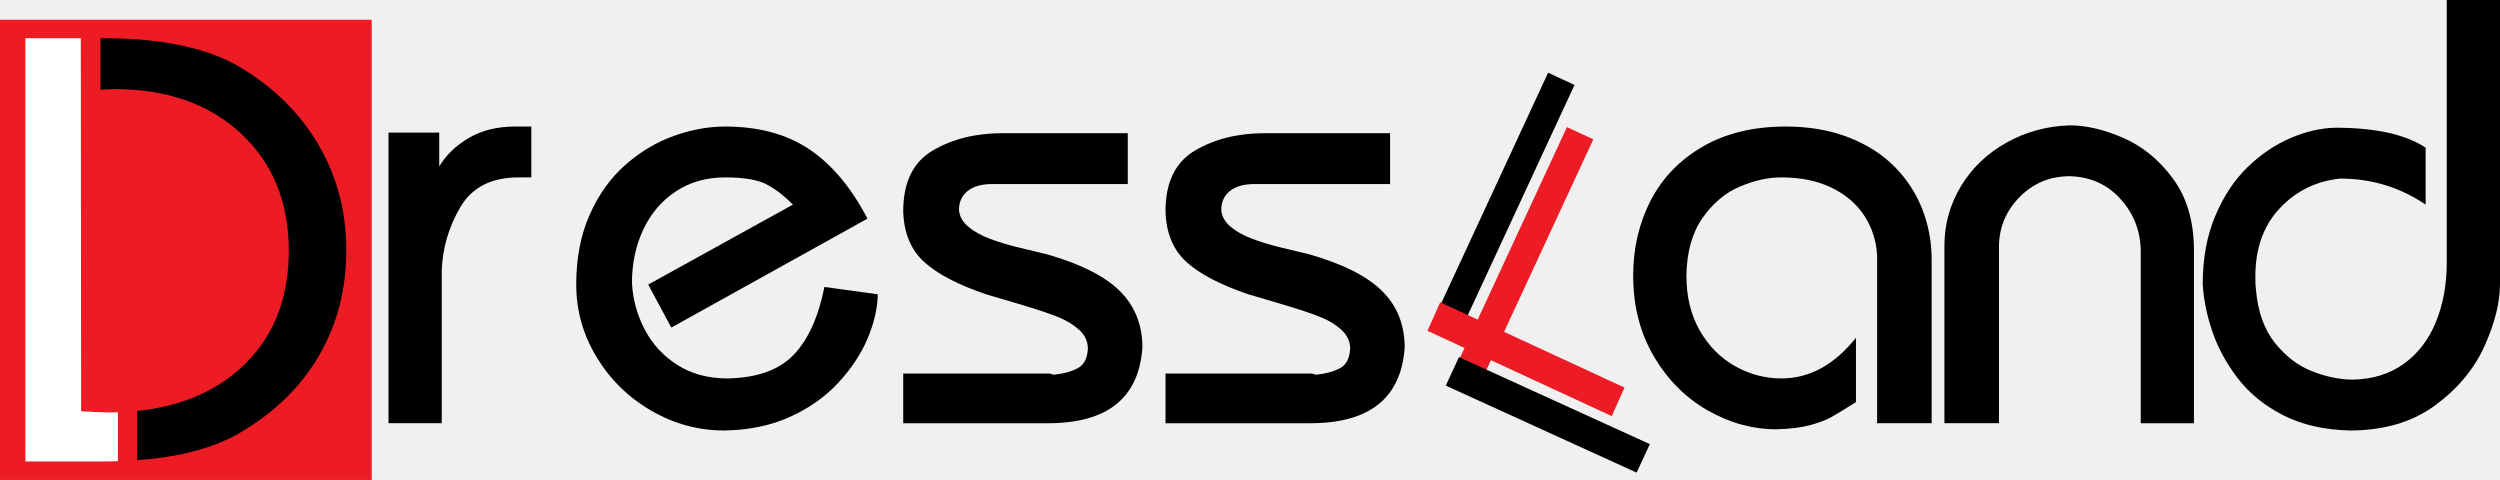
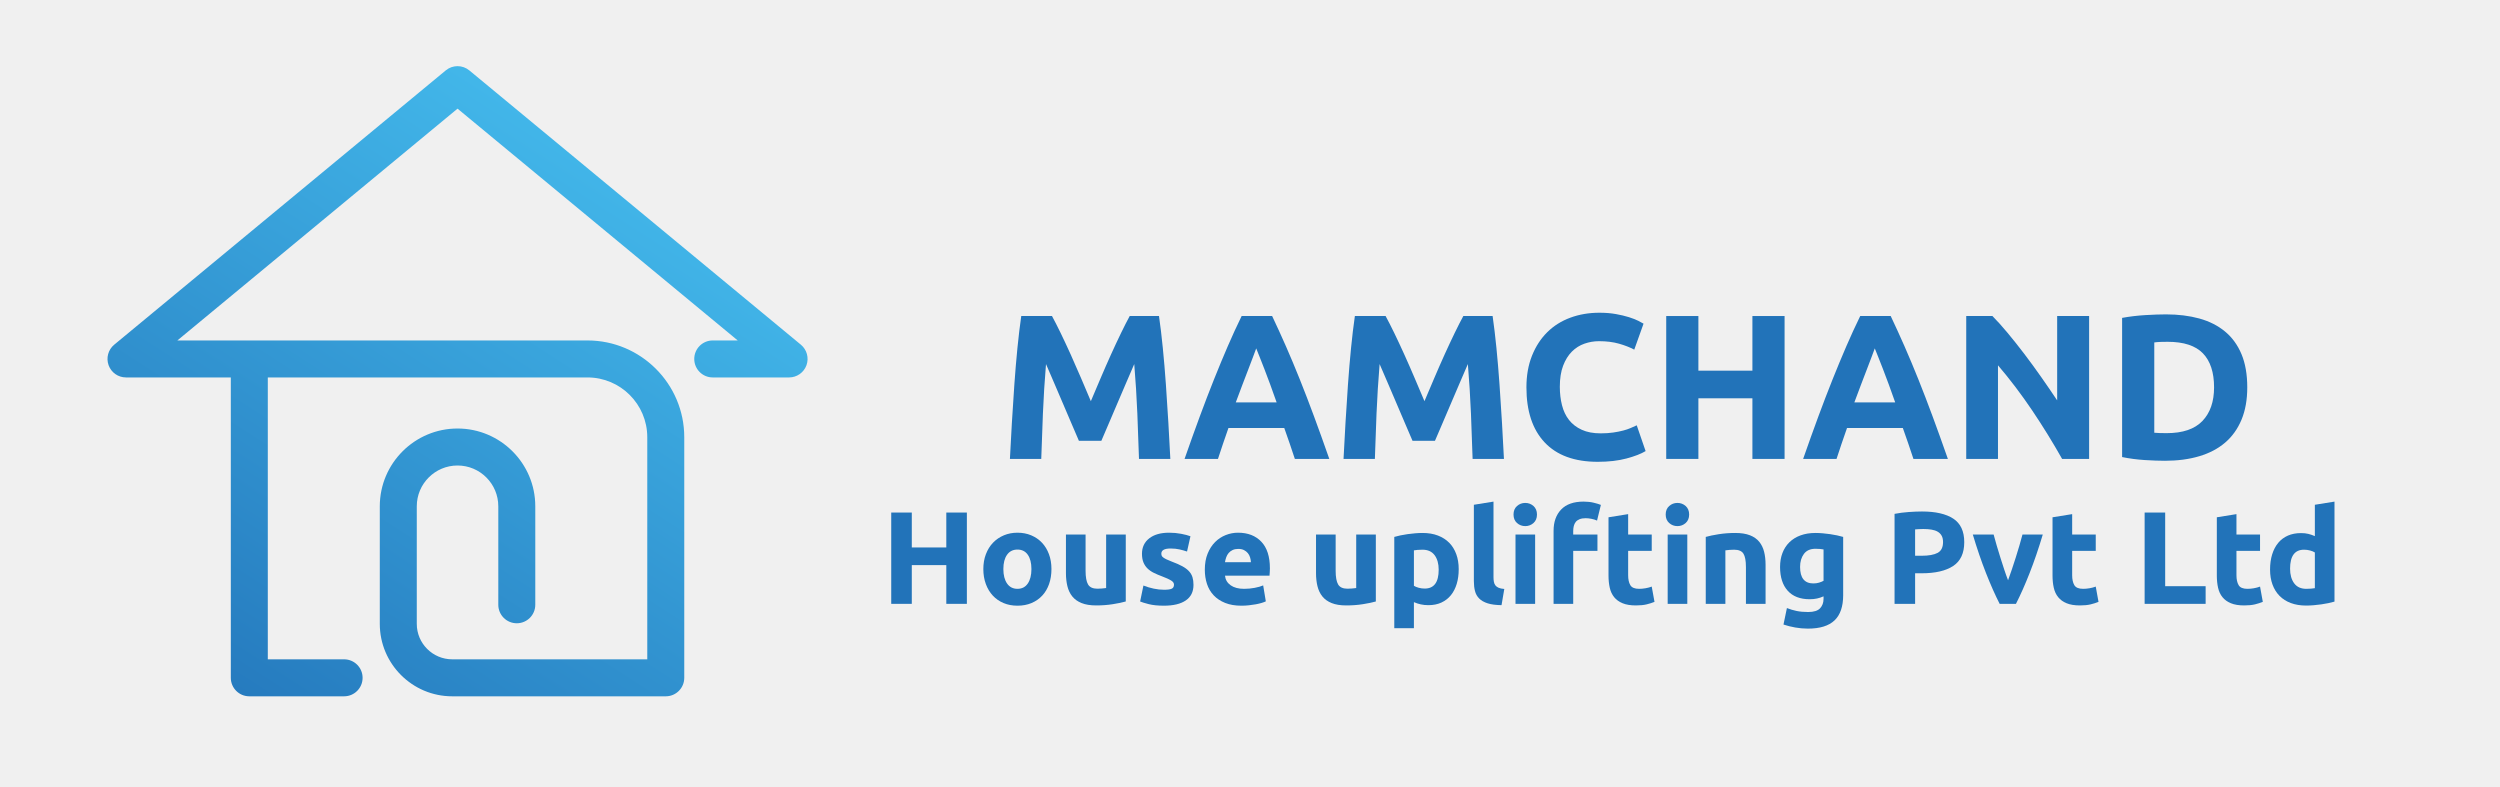
- <svg xmlns="http://www.w3.org/2000/svg" version="1.1" id="Layer_1" x="0px" y="0px" width="509.039px" height="97.727px" viewBox="0 0 509.039 97.727" enable-background="new 0 0 509.039 97.727" xml:space="preserve">
+ <svg xmlns="http://www.w3.org/2000/svg" version="1.1" id="Layer_1" x="0px" y="0px" width="1436px" height="452px" viewBox="0 0 1436 452" enable-background="new 0 0 1436 452" xml:space="preserve">
  <g>
-     <rect y="4.02" fill-rule="evenodd" clip-rule="evenodd" fill="#ED1C24" width="75.686" height="93.707" />
-     <g>
-       <path d="M79.108,27h10.326v6.893c1.404-2.348,3.426-4.29,6.064-5.825c2.639-1.535,5.753-2.302,9.346-2.302h3.341v10.354h-2.589    c-5.538,0-9.492,2.017-11.859,6.05c-2.368,4.034-3.632,8.348-3.792,12.943v31.063H79.108V27z" />
-     </g>
-     <g>
-       <path d="M131.988,57.943l29.468-16.285c-1.646-1.686-3.381-3.03-5.207-4.033c-1.827-1.003-4.686-1.505-8.579-1.505    c-3.833,0-7.189,0.953-10.069,2.859c-2.88,1.907-5.087,4.495-6.622,7.766c-1.535,3.271-2.303,6.883-2.303,10.836    c0.161,3.291,1.013,6.437,2.559,9.437c1.545,3,3.763,5.423,6.652,7.269c2.89,1.847,6.311,2.769,10.264,2.769    c6-0.12,10.479-1.72,13.44-4.801c2.959-3.08,5.051-7.69,6.276-13.831l10.866,1.505c-0.061,2.87-0.758,5.88-2.092,9.03    s-3.331,6.155-5.99,9.015c-2.659,2.859-5.95,5.172-9.873,6.938c-3.923,1.766-8.383,2.679-13.379,2.739    c-5.218,0-10.149-1.345-14.794-4.034c-4.646-2.689-8.353-6.321-11.122-10.896c-2.769-4.575-4.154-9.501-4.154-14.779    c0-5.358,0.908-10.088,2.724-14.192c1.816-4.104,4.229-7.485,7.239-10.144c3.01-2.659,6.295-4.63,9.857-5.915    s7.069-1.926,10.521-1.926c6.762,0,12.446,1.53,17.052,4.59c4.605,3.06,8.573,7.781,11.905,14.162l-39.943,22.184L131.988,57.943z    " />
-     </g>
-     <g>
-       <path d="M183.912,76.063h29.709c0.241,0,0.531,0.081,0.873,0.241c1.926-0.181,3.552-0.612,4.876-1.294    c1.325-0.682,2.037-2.017,2.137-4.003c0-1.445-0.557-2.694-1.67-3.748c-1.114-1.054-2.529-1.937-4.244-2.649    c-1.716-0.712-4.541-1.65-8.474-2.814c-3.933-1.164-6.04-1.786-6.321-1.866c-5.739-1.946-9.958-4.154-12.657-6.622    c-2.699-2.468-4.109-5.899-4.229-10.294c0-5.879,1.997-9.998,5.99-12.356c3.993-2.358,8.739-3.537,14.238-3.537h25.495v10.354    h-27.602c-2.167,0-3.837,0.472-5.012,1.415c-1.174,0.943-1.761,2.238-1.761,3.883c0.121,1.285,0.748,2.408,1.881,3.372    c1.133,0.963,2.588,1.781,4.365,2.453c1.776,0.672,3.637,1.244,5.583,1.715c1.946,0.472,3.963,0.958,6.05,1.46    c6.842,1.947,11.799,4.44,14.869,7.48c3.07,3.04,4.605,6.878,4.605,11.514c-0.722,10.274-7.134,15.411-19.234,15.411h-3.703    h-25.766V76.063z" />
-     </g>
-     <g>
-       <path d="M237.318,76.063h29.709c0.241,0,0.531,0.081,0.873,0.241c1.926-0.181,3.552-0.612,4.876-1.294s2.036-2.017,2.137-4.003    c0-1.445-0.557-2.694-1.67-3.748c-1.114-1.054-2.528-1.937-4.244-2.649c-1.716-0.712-4.541-1.65-8.474-2.814    c-3.933-1.164-6.04-1.786-6.321-1.866c-5.739-1.946-9.958-4.154-12.657-6.622c-2.699-2.468-4.109-5.899-4.229-10.294    c0-5.879,1.997-9.998,5.99-12.356c3.993-2.358,8.739-3.537,14.238-3.537h25.495v10.354h-27.603c-2.167,0-3.837,0.472-5.012,1.415    c-1.174,0.943-1.761,2.238-1.761,3.883c0.121,1.285,0.748,2.408,1.881,3.372c1.133,0.963,2.588,1.781,4.365,2.453    c1.776,0.672,3.637,1.244,5.583,1.715c1.946,0.472,3.963,0.958,6.05,1.46c6.843,1.947,11.799,4.44,14.869,7.48    s4.605,6.878,4.605,11.514c-0.723,10.274-7.134,15.411-19.234,15.411h-3.702h-25.766V76.063z" />
-     </g>
-     <g>
-       <path d="M382.206,86.177V52.013c-0.16-2.99-1.033-5.693-2.618-8.112c-1.586-2.418-3.818-4.319-6.697-5.704    c-2.88-1.385-6.267-2.077-10.159-2.077c-2.729,0-5.568,0.632-8.519,1.896s-5.474,3.397-7.57,6.396    c-2.097,3-3.186,6.898-3.266,11.694c0,4.294,0.907,8.027,2.724,11.197c1.816,3.171,4.215,5.589,7.194,7.254    c2.979,1.666,6.125,2.498,9.437,2.498c5.699,0,10.756-2.759,15.171-8.277v13.094c-2.349,1.485-4.049,2.519-5.103,3.1    c-1.054,0.583-2.468,1.114-4.244,1.595c-1.775,0.482-4.049,0.763-6.817,0.843c-4.872,0-9.553-1.284-14.042-3.853    c-4.491-2.568-8.14-6.235-10.945-11.002c-2.808-4.766-4.21-10.249-4.21-16.45c0-5.578,1.188-10.67,3.564-15.276    s5.912-8.267,10.605-10.986s10.329-4.079,16.908-4.079c4.713,0,8.95,0.728,12.711,2.182c3.761,1.455,6.895,3.442,9.401,5.96    c2.507,2.519,4.397,5.408,5.672,8.669c1.273,3.261,1.91,6.697,1.91,10.309v33.291H382.206z" />
-     </g>
-     <g>
-       <path d="M395.913,86.177V50.057c0-4.374,1.12-8.417,3.358-12.13c2.238-3.712,5.325-6.672,9.261-8.879    c3.936-2.207,8.242-3.381,12.921-3.522c3.35,0,6.989,0.858,10.92,2.574c3.932,1.716,7.306,4.495,10.123,8.338    s4.227,8.714,4.227,14.614v35.127h-10.836V51.291c0-4.113-1.352-7.68-4.053-10.701c-2.702-3.02-6.162-4.59-10.381-4.711    c-4.037,0-7.452,1.42-10.244,4.259c-2.793,2.84-4.188,6.226-4.188,10.159v35.879H395.913z" />
-     </g>
-     <g>
-       <path d="M498.203,0h10.836v57.823c0,3.752-1.049,7.961-3.146,12.627c-2.098,4.666-5.459,8.699-10.084,12.101    s-10.41,5.102-17.353,5.102c-5.218-0.121-9.732-1.154-13.545-3.101c-3.813-1.946-6.889-4.44-9.226-7.48    c-2.339-3.04-4.069-6.205-5.192-9.497c-1.124-3.291-1.787-6.501-1.987-9.632c0-5.278,0.849-9.928,2.545-13.952    c1.696-4.023,3.89-7.339,6.58-9.948c2.69-2.608,5.606-4.585,8.748-5.93c3.142-1.344,6.188-2.047,9.14-2.107    c8.155,0,14.281,1.354,18.379,4.063v11.588c-5.222-3.531-11.026-5.297-17.413-5.297c-4.9,0.522-9.003,2.543-12.307,6.065    c-3.304,3.522-4.956,8.163-4.956,13.921c0,1.144,0.04,2.007,0.121,2.589c0.381,4.495,1.666,8.117,3.855,10.866    c2.188,2.75,4.729,4.686,7.621,5.809c2.892,1.125,5.643,1.686,8.254,1.686c4.036-0.08,7.491-1.149,10.362-3.206    c2.872-2.057,5.051-4.886,6.537-8.488c1.486-3.602,2.229-7.68,2.229-12.236V0z" />
-     </g>
-     <g>
-       <path d="M315.22,14.806l5.376,2.492l-21.91,47.259l-5.376-2.492L315.22,14.806z" />
-     </g>
-     <polygon fill-rule="evenodd" clip-rule="evenodd" fill="#ED1C24" points="328.175,84.73 290.651,67.36 293.253,61.549    330.778,78.919  " />
-     <g>
-       <path fill="#ED1C24" d="M319.053,25.878l5.376,2.492l-21.91,47.259l-5.376-2.492L319.053,25.878z" />
-     </g>
-     <polygon fill-rule="evenodd" clip-rule="evenodd" points="333.242,96.232 294.384,78.515 297.073,72.717 335.931,90.433  " />
-     <path fill-rule="evenodd" clip-rule="evenodd" fill="#FFFFFF" d="M24.007,83.943c-0.681,0.022-1.371,0.034-2.069,0.034   c-0.596,0-1.295-0.021-2.055-0.062c-0.76-0.041-1.89-0.103-3.37-0.185L16.452,7.783H5.17v86.181h14.795   c1.389,0,2.736-0.021,4.042-0.065V83.943z" />
-     <path fill-rule="evenodd" clip-rule="evenodd" d="M20.458,18.263c0.329,0,0.802-0.021,1.439-0.062   c0.658-0.041,1.109-0.062,1.397-0.062c10.706,0,19.295,3.021,25.789,9.062c6.473,6.041,9.72,13.994,9.72,23.856   c0,10.069-3.309,18.083-9.946,24.022c-5.409,4.854-12.396,7.717-20.951,8.601v10.015c3.353-0.243,6.393-0.652,9.136-1.231   c4.747-1.007,8.815-2.528,12.226-4.583c6.945-4.172,12.227-9.411,15.822-15.7c3.617-6.308,5.425-13.377,5.425-21.247   s-1.89-15.021-5.692-21.494c-3.781-6.452-9.165-11.754-16.151-15.884c-3.205-1.89-7.109-3.309-11.733-4.294   c-4.603-0.987-9.781-1.48-15.514-1.48h-0.966V18.263z" />
+     <path fill="#2273B9" d="M604.258,181.527c1.425,2.605,3.066,5.824,4.928,9.652c1.86,3.83,3.799,7.977,5.818,12.436   c2.019,4.463,4.018,9.021,5.998,13.68c1.979,4.66,3.838,9.043,5.582,13.146c1.741-4.104,3.601-8.486,5.581-13.146   c1.979-4.658,3.977-9.217,5.996-13.68c2.019-4.459,3.958-8.605,5.82-12.436c1.859-3.828,3.503-7.047,4.928-9.652h16.818   c0.788,5.447,1.519,11.547,2.191,18.299c0.67,6.75,1.262,13.779,1.776,21.082c0.513,7.303,0.986,14.627,1.421,21.969   c0.433,7.344,0.809,14.254,1.125,20.727h-18.002c-0.237-7.975-0.553-16.658-0.947-26.055c-0.396-9.396-0.988-18.871-1.776-28.426   c-1.427,3.316-3.011,6.988-4.752,11.014c-1.743,4.027-3.466,8.055-5.169,12.082c-1.702,4.025-3.346,7.875-4.93,11.547   s-2.931,6.811-4.04,9.416h-12.91c-1.11-2.605-2.456-5.744-4.04-9.416s-3.229-7.521-4.932-11.547   c-1.703-4.027-3.426-8.055-5.167-12.082c-1.743-4.025-3.327-7.697-4.752-11.014c-0.79,9.555-1.382,19.029-1.776,28.426   c-0.396,9.396-0.71,18.08-0.948,26.055h-18.002c0.314-6.473,0.69-13.383,1.125-20.727c0.433-7.342,0.907-14.666,1.421-21.969   c0.512-7.303,1.104-14.332,1.776-21.082c0.67-6.752,1.401-12.852,2.191-18.299H604.258z" />
+     <path fill="#2273B9" d="M743.766,263.604c-0.915-2.852-1.895-5.781-2.946-8.785c-1.051-3.006-2.099-6-3.141-8.98h-32.056   c-1.036,2.994-2.076,5.994-3.116,9.004c-1.042,3.008-2.012,5.932-2.909,8.762h-19.187c3.088-8.842,6.018-17.014,8.79-24.516   c2.772-7.5,5.483-14.568,8.137-21.201c2.653-6.633,5.267-12.928,7.841-18.891c2.574-5.961,5.248-11.783,8.02-17.469h17.514   c2.696,5.686,5.354,11.508,7.972,17.469c2.617,5.963,5.256,12.258,7.913,18.891c2.658,6.633,5.374,13.701,8.15,21.201   c2.776,7.502,5.711,15.674,8.805,24.516H743.766z M721.568,200.121c-0.413,1.193-1.016,2.814-1.81,4.865   c-0.794,2.053-1.697,4.424-2.711,7.113c-1.014,2.688-2.148,5.648-3.401,8.883c-1.253,3.232-2.526,6.623-3.82,10.17h23.471   c-1.257-3.559-2.473-6.961-3.649-10.203c-1.177-3.242-2.297-6.207-3.355-8.898c-1.061-2.689-1.99-5.059-2.789-7.107   S722.059,201.287,721.568,200.121z" />
+     <path fill="#2273B9" d="M795.887,181.527c1.425,2.605,3.066,5.824,4.928,9.652c1.86,3.83,3.799,7.977,5.818,12.436   c2.019,4.463,4.018,9.021,5.998,13.68c1.979,4.66,3.838,9.043,5.582,13.146c1.741-4.104,3.601-8.486,5.581-13.146   c1.979-4.658,3.977-9.217,5.996-13.68c2.019-4.459,3.958-8.605,5.82-12.436c1.859-3.828,3.503-7.047,4.928-9.652h16.818   c0.788,5.447,1.519,11.547,2.191,18.299c0.67,6.75,1.262,13.779,1.776,21.082c0.513,7.303,0.986,14.627,1.421,21.969   c0.433,7.344,0.809,14.254,1.125,20.727h-18.002c-0.237-7.975-0.553-16.658-0.947-26.055c-0.396-9.396-0.988-18.871-1.776-28.426   c-1.427,3.316-3.011,6.988-4.752,11.014c-1.743,4.027-3.466,8.055-5.169,12.082c-1.702,4.025-3.346,7.875-4.93,11.547   s-2.931,6.811-4.04,9.416h-12.91c-1.11-2.605-2.456-5.744-4.04-9.416s-3.229-7.521-4.932-11.547   c-1.703-4.027-3.426-8.055-5.167-12.082c-1.743-4.025-3.327-7.697-4.752-11.014c-0.79,9.555-1.382,19.029-1.776,28.426   c-0.396,9.396-0.71,18.08-0.948,26.055h-18.002c0.314-6.473,0.69-13.383,1.125-20.727c0.433-7.342,0.907-14.666,1.421-21.969   c0.512-7.303,1.104-14.332,1.776-21.082c0.67-6.752,1.401-12.852,2.191-18.299H795.887z" />
+     <path fill="#2273B9" d="M917.758,265.262c-13.346,0-23.511-3.711-30.499-11.133c-6.988-7.42-10.481-17.961-10.481-31.623   c0-6.789,1.066-12.85,3.198-18.18s5.052-9.83,8.764-13.502c3.71-3.672,8.132-6.455,13.265-8.35   c5.132-1.895,10.698-2.842,16.7-2.842c3.473,0,6.633,0.256,9.475,0.77s5.33,1.105,7.461,1.775c2.133,0.672,3.908,1.363,5.33,2.074   c1.422,0.709,2.447,1.264,3.08,1.658l-5.33,14.922c-2.527-1.342-5.469-2.486-8.824-3.434c-3.357-0.947-7.166-1.422-11.43-1.422   c-2.842,0-5.625,0.475-8.35,1.422c-2.724,0.947-5.133,2.469-7.225,4.559c-2.092,2.094-3.771,4.797-5.033,8.113   c-1.264,3.316-1.895,7.344-1.895,12.08c0,3.791,0.415,7.326,1.244,10.602c0.829,3.277,2.171,6.1,4.026,8.467   c1.855,2.369,4.283,4.246,7.285,5.627c2.999,1.383,6.632,2.072,10.896,2.072c2.682,0,5.092-0.158,7.225-0.475   c2.131-0.314,4.025-0.689,5.684-1.125c1.658-0.432,3.119-0.926,4.383-1.48c1.262-0.551,2.408-1.064,3.434-1.539l5.094,14.805   c-2.605,1.58-6.277,3.002-11.016,4.264C929.482,264.629,923.994,265.262,917.758,265.262z" />
+     <path fill="#2273B9" d="M1006.584,181.527h18.477v82.076h-18.477v-34.82h-31.029v34.82h-18.477v-82.076h18.477v31.385h31.029   V181.527z" />
+     <path fill="#2273B9" d="M1099.074,263.604c-0.914-2.852-1.896-5.781-2.947-8.785c-1.051-3.006-2.098-6-3.141-8.98h-32.055   c-1.037,2.994-2.076,5.994-3.117,9.004c-1.041,3.008-2.012,5.932-2.908,8.762h-19.188c3.09-8.842,6.018-17.014,8.791-24.516   c2.771-7.5,5.482-14.568,8.137-21.201s5.266-12.928,7.84-18.891c2.574-5.961,5.25-11.783,8.021-17.469h17.514   c2.695,5.686,5.354,11.508,7.973,17.469c2.617,5.963,5.256,12.258,7.912,18.891c2.658,6.633,5.375,13.701,8.15,21.201   c2.775,7.502,5.711,15.674,8.805,24.516H1099.074z M1076.875,200.121c-0.412,1.193-1.016,2.814-1.809,4.865   c-0.795,2.053-1.697,4.424-2.711,7.113c-1.016,2.688-2.148,5.648-3.402,8.883c-1.252,3.232-2.525,6.623-3.818,10.17h23.471   c-1.258-3.559-2.473-6.961-3.65-10.203c-1.176-3.242-2.297-6.207-3.355-8.898c-1.061-2.689-1.988-5.059-2.787-7.107   C1078.012,202.895,1077.367,201.287,1076.875,200.121z" />
+     <path fill="#2273B9" d="M1184.475,263.604c-5.289-9.395-11.014-18.672-17.172-27.832c-6.16-9.158-12.715-17.805-19.662-25.938   v53.77h-18.238v-82.076h15.041c2.605,2.605,5.486,5.803,8.646,9.594c3.156,3.789,6.375,7.836,9.652,12.139   c3.275,4.305,6.533,8.766,9.771,13.385c3.236,4.619,6.277,9.061,9.119,13.324v-48.441h18.357v82.076H1184.475z" />
+     <path fill="#2273B9" d="M1290.83,222.506c0,7.107-1.105,13.307-3.316,18.596c-2.211,5.291-5.35,9.672-9.416,13.146   s-9.021,6.08-14.863,7.816c-5.844,1.736-12.396,2.605-19.66,2.605c-3.316,0-7.186-0.139-11.607-0.414   c-4.422-0.277-8.764-0.848-13.027-1.719v-79.943c4.264-0.789,8.705-1.322,13.324-1.6c4.619-0.275,8.586-0.414,11.902-0.414   c7.027,0,13.402,0.789,19.129,2.369c5.723,1.58,10.639,4.066,14.744,7.461c4.105,3.396,7.264,7.738,9.475,13.027   C1289.725,208.729,1290.83,215.086,1290.83,222.506z M1237.416,248.563c0.867,0.08,1.875,0.139,3.02,0.178   c1.145,0.041,2.506,0.059,4.086,0.059c9.238,0,16.088-2.328,20.549-6.986s6.691-11.094,6.691-19.307   c0-8.605-2.131-15.119-6.395-19.541s-11.016-6.633-20.254-6.633c-1.264,0-2.566,0.02-3.908,0.059   c-1.344,0.041-2.605,0.139-3.789,0.297V248.563z" />
  </g>
+   <g>
+     <path fill="#2273B9" d="M543.562,294.404h11.807v52.447h-11.807v-22.25h-19.829v22.25h-11.806v-52.447h11.806v20.055h19.829   V294.404z" />
+     <path fill="#2273B9" d="M603.955,326.871c0,3.129-0.454,5.992-1.362,8.59c-0.908,2.6-2.221,4.818-3.936,6.66   c-1.716,1.842-3.772,3.268-6.168,4.275c-2.397,1.01-5.083,1.514-8.06,1.514c-2.927,0-5.589-0.504-7.984-1.514   c-2.397-1.008-4.454-2.434-6.168-4.275c-1.716-1.842-3.054-4.061-4.011-6.66c-0.959-2.598-1.438-5.461-1.438-8.59   c0-3.127,0.492-5.979,1.476-8.553c0.984-2.572,2.346-4.768,4.087-6.584s3.809-3.229,6.206-4.238   c2.396-1.008,5.007-1.514,7.833-1.514c2.876,0,5.512,0.506,7.909,1.514c2.396,1.01,4.452,2.422,6.168,4.238   c1.715,1.816,3.052,4.012,4.011,6.584C603.475,320.893,603.955,323.744,603.955,326.871z M592.451,326.871   c0-3.48-0.694-6.217-2.081-8.211c-1.388-1.992-3.368-2.99-5.941-2.99s-4.567,0.998-5.979,2.99c-1.413,1.994-2.119,4.73-2.119,8.211   s0.706,6.244,2.119,8.287c1.412,2.043,3.406,3.064,5.979,3.064s4.553-1.021,5.941-3.064   C591.757,333.115,592.451,330.352,592.451,326.871z" />
+     <path fill="#2273B9" d="M646.639,345.488c-1.918,0.557-4.39,1.072-7.417,1.553c-3.027,0.479-6.206,0.719-9.536,0.719   c-3.381,0-6.194-0.455-8.438-1.363c-2.246-0.908-4.024-2.182-5.335-3.822c-1.313-1.639-2.246-3.594-2.8-5.865   c-0.556-2.27-0.833-4.768-0.833-7.492v-22.174h11.276v20.813c0,3.633,0.479,6.256,1.438,7.871c0.958,1.615,2.75,2.422,5.374,2.422   c0.807,0,1.665-0.039,2.573-0.115c0.908-0.074,1.714-0.162,2.422-0.264v-30.727h11.276V345.488z" />
+     <path fill="#2273B9" d="M668.662,338.754c2.068,0,3.531-0.201,4.39-0.605c0.857-0.404,1.287-1.186,1.287-2.348   c0-0.908-0.556-1.701-1.665-2.383c-1.11-0.682-2.8-1.449-5.071-2.309c-1.767-0.654-3.368-1.336-4.806-2.043   s-2.662-1.553-3.67-2.535c-1.01-0.984-1.792-2.158-2.346-3.52c-0.556-1.363-0.833-3.002-0.833-4.92   c0-3.732,1.387-6.686,4.163-8.855c2.774-2.168,6.584-3.254,11.428-3.254c2.422,0,4.742,0.215,6.963,0.645   c2.219,0.428,3.985,0.896,5.297,1.398l-1.967,8.779c-1.313-0.453-2.738-0.857-4.276-1.211c-1.54-0.352-3.267-0.529-5.184-0.529   c-3.532,0-5.298,0.984-5.298,2.951c0,0.455,0.076,0.859,0.227,1.211c0.151,0.354,0.454,0.695,0.908,1.021   c0.454,0.33,1.071,0.684,1.854,1.064c0.781,0.383,1.778,0.803,2.989,1.26c2.472,0.916,4.515,1.818,6.13,2.709   c1.614,0.891,2.888,1.852,3.822,2.883c0.933,1.031,1.589,2.178,1.968,3.436s0.567,2.719,0.567,4.379   c0,3.928-1.476,6.898-4.427,8.912c-2.952,2.012-7.127,3.02-12.525,3.02c-3.532,0-6.471-0.303-8.817-0.908s-3.973-1.109-4.881-1.514   l1.892-9.156c1.917,0.756,3.884,1.35,5.903,1.777C664.7,338.539,666.694,338.754,668.662,338.754z" />
+     <path fill="#2273B9" d="M692.046,327.25c0-3.531,0.542-6.623,1.627-9.271c1.084-2.648,2.509-4.855,4.276-6.623   c1.765-1.766,3.796-3.102,6.092-4.01c2.295-0.908,4.654-1.363,7.076-1.363c5.65,0,10.115,1.729,13.396,5.186   c3.279,3.455,4.919,8.539,4.919,15.25c0,0.656-0.026,1.375-0.076,2.156c-0.051,0.783-0.102,1.475-0.151,2.08h-25.581   c0.252,2.322,1.336,4.164,3.254,5.525c1.917,1.363,4.49,2.043,7.72,2.043c2.068,0,4.099-0.189,6.092-0.566   c1.993-0.379,3.62-0.846,4.881-1.4l1.514,9.158c-0.605,0.303-1.413,0.605-2.422,0.908c-1.01,0.303-2.132,0.566-3.368,0.793   c-1.237,0.229-2.562,0.416-3.973,0.568c-1.413,0.15-2.827,0.227-4.238,0.227c-3.583,0-6.698-0.529-9.347-1.588   c-2.649-1.061-4.844-2.51-6.584-4.354c-1.741-1.84-3.027-4.021-3.86-6.545S692.046,330.176,692.046,327.25z M718.535,322.936   c-0.051-0.957-0.215-1.893-0.492-2.801c-0.278-0.908-0.707-1.715-1.287-2.422c-0.581-0.705-1.313-1.285-2.195-1.74   c-0.883-0.453-1.98-0.682-3.292-0.682c-1.262,0-2.346,0.217-3.254,0.645c-0.908,0.43-1.665,0.996-2.271,1.703   s-1.072,1.525-1.4,2.459c-0.329,0.934-0.568,1.881-0.719,2.838H718.535z" />
+     <path fill="#2273B9" d="M790.281,345.488c-1.918,0.557-4.39,1.072-7.417,1.553c-3.027,0.479-6.206,0.719-9.536,0.719   c-3.381,0-6.194-0.455-8.438-1.363c-2.246-0.908-4.024-2.182-5.335-3.822c-1.313-1.639-2.246-3.594-2.8-5.865   c-0.556-2.27-0.833-4.768-0.833-7.492v-22.174h11.276v20.813c0,3.633,0.479,6.256,1.438,7.871c0.958,1.615,2.75,2.422,5.374,2.422   c0.807,0,1.665-0.039,2.573-0.115c0.908-0.074,1.714-0.162,2.422-0.264v-30.727h11.276V345.488z" />
+     <path fill="#2273B9" d="M837.883,326.947c0,3.078-0.377,5.877-1.135,8.4c-0.756,2.523-1.867,4.691-3.33,6.508   s-3.28,3.23-5.449,4.238c-2.17,1.01-4.667,1.514-7.492,1.514c-1.564,0-3.027-0.15-4.39-0.453s-2.675-0.73-3.936-1.287v14.984   h-11.276v-52.447c1.009-0.303,2.168-0.592,3.481-0.869c1.311-0.277,2.687-0.518,4.125-0.721c1.438-0.199,2.901-0.365,4.39-0.49   c1.487-0.127,2.914-0.189,4.276-0.189c3.279,0,6.206,0.492,8.779,1.475c2.573,0.984,4.742,2.373,6.509,4.164   c1.764,1.791,3.113,3.973,4.049,6.545C837.416,320.893,837.883,323.768,837.883,326.947z M826.38,327.25   c0-3.482-0.783-6.27-2.346-8.363c-1.564-2.094-3.886-3.141-6.963-3.141c-1.01,0-1.943,0.037-2.8,0.113   c-0.858,0.076-1.564,0.164-2.119,0.266v20.357c0.706,0.455,1.627,0.832,2.763,1.135c1.135,0.303,2.282,0.455,3.443,0.455   C823.705,338.072,826.38,334.465,826.38,327.25z" />
+     <path fill="#2273B9" d="M862.479,347.607c-3.28-0.051-5.94-0.404-7.984-1.059c-2.043-0.656-3.658-1.576-4.843-2.764   c-1.187-1.184-1.994-2.621-2.422-4.313c-0.43-1.689-0.644-3.596-0.644-5.715v-43.82l11.276-1.816v43.367   c0,1.01,0.076,1.918,0.228,2.725s0.44,1.488,0.87,2.043c0.428,0.555,1.046,1.01,1.854,1.361c0.806,0.354,1.892,0.582,3.254,0.682   L862.479,347.607z" />
+     <path fill="#2273B9" d="M882.837,295.539c0,2.068-0.669,3.697-2.006,4.881c-1.337,1.186-2.913,1.779-4.729,1.779   s-3.395-0.594-4.73-1.779c-1.337-1.184-2.006-2.813-2.006-4.881s0.669-3.695,2.006-4.881c1.336-1.186,2.914-1.779,4.73-1.779   s3.393,0.594,4.729,1.779S882.837,293.471,882.837,295.539z M881.777,346.852h-11.276v-39.809h11.276V346.852z" />
+     <path fill="#2273B9" d="M909.627,288.121c2.119,0,4.062,0.217,5.828,0.645c1.766,0.43,3.128,0.846,4.087,1.248l-2.195,9.006   c-1.01-0.453-2.107-0.795-3.292-1.021c-1.186-0.227-2.283-0.34-3.292-0.34c-1.362,0-2.511,0.189-3.443,0.566   c-0.935,0.379-1.665,0.896-2.195,1.553c-0.529,0.656-0.908,1.438-1.135,2.346c-0.228,0.908-0.341,1.893-0.341,2.951v1.969h13.926   v9.385h-13.926v30.424h-11.276v-41.928c0-5.146,1.449-9.234,4.352-12.262C899.624,289.635,903.925,288.121,909.627,288.121z" />
+     <path fill="#2273B9" d="M923.931,297.129l11.277-1.816v11.73h13.547v9.385h-13.547v14c0,2.373,0.416,4.264,1.248,5.676   c0.833,1.414,2.51,2.119,5.033,2.119c1.211,0,2.46-0.113,3.746-0.34c1.287-0.227,2.46-0.541,3.52-0.945l1.589,8.779   c-1.362,0.555-2.876,1.033-4.541,1.438c-1.665,0.402-3.708,0.605-6.13,0.605c-3.078,0-5.627-0.416-7.644-1.25   c-2.019-0.832-3.633-1.992-4.844-3.48s-2.057-3.293-2.535-5.412c-0.48-2.119-0.72-4.465-0.72-7.037V297.129z" />
+     <path fill="#2273B9" d="M970.247,295.539c0,2.068-0.669,3.697-2.006,4.881c-1.337,1.186-2.913,1.779-4.729,1.779   s-3.395-0.594-4.73-1.779c-1.337-1.184-2.006-2.813-2.006-4.881s0.669-3.695,2.006-4.881c1.336-1.186,2.914-1.779,4.73-1.779   s3.393,0.594,4.729,1.779S970.247,293.471,970.247,295.539z M969.188,346.852h-11.276v-39.809h11.276V346.852z" />
+     <path fill="#2273B9" d="M979.782,308.404c1.917-0.555,4.39-1.07,7.417-1.551c3.027-0.479,6.206-0.719,9.535-0.719   c3.38,0,6.193,0.441,8.438,1.324s4.023,2.131,5.336,3.746c1.312,1.615,2.244,3.531,2.801,5.752   c0.554,2.221,0.832,4.691,0.832,7.416v22.479h-11.276v-21.115c0-3.633-0.48-6.207-1.438-7.721c-0.959-1.514-2.75-2.27-5.373-2.27   c-0.808,0-1.665,0.037-2.573,0.113s-1.716,0.164-2.422,0.266v30.727h-11.276V308.404z" />
+     <path fill="#2273B9" d="M1058.718,341.855c0,6.51-1.653,11.34-4.957,14.494c-3.306,3.152-8.414,4.73-15.325,4.73   c-2.422,0-4.844-0.217-7.266-0.645c-2.422-0.43-4.668-0.996-6.736-1.703l1.968-9.459c1.766,0.705,3.62,1.26,5.563,1.664   s4.15,0.605,6.623,0.605c3.228,0,5.512-0.707,6.849-2.119c1.336-1.412,2.006-3.229,2.006-5.449v-1.438   c-1.211,0.557-2.46,0.973-3.746,1.248c-1.287,0.279-2.688,0.418-4.201,0.418c-5.499,0-9.713-1.629-12.639-4.883   c-2.927-3.254-4.39-7.807-4.39-13.66c0-2.926,0.454-5.588,1.362-7.984s2.233-4.453,3.974-6.168s3.872-3.039,6.396-3.973   c2.521-0.934,5.373-1.4,8.552-1.4c1.362,0,2.763,0.063,4.2,0.189c1.438,0.125,2.863,0.291,4.276,0.49   c1.412,0.203,2.762,0.443,4.049,0.721c1.286,0.277,2.434,0.566,3.443,0.869V341.855z M1033.97,325.66   c0,6.309,2.547,9.461,7.644,9.461c1.16,0,2.245-0.152,3.255-0.455c1.009-0.303,1.866-0.654,2.573-1.059v-18.014   c-0.556-0.1-1.211-0.188-1.968-0.264s-1.641-0.113-2.649-0.113c-2.978,0-5.197,0.982-6.659,2.951   C1034.7,320.135,1033.97,322.633,1033.97,325.66z" />
+     <path fill="#2273B9" d="M1103.974,293.799c7.82,0,13.824,1.375,18.013,4.123c4.188,2.752,6.281,7.254,6.281,13.51   c0,6.309-2.119,10.861-6.356,13.66c-4.238,2.801-10.293,4.201-18.164,4.201h-3.708v17.559h-11.807V295.16   c2.573-0.504,5.298-0.857,8.174-1.059S1101.804,293.799,1103.974,293.799z M1104.73,303.863c-0.858,0-1.702,0.027-2.535,0.076   c-0.832,0.051-1.551,0.102-2.156,0.152v15.135h3.708c4.087,0,7.164-0.555,9.233-1.664c2.068-1.109,3.103-3.18,3.103-6.207   c0-1.463-0.265-2.672-0.795-3.633c-0.529-0.957-1.286-1.727-2.271-2.307c-0.983-0.58-2.183-0.984-3.595-1.211   C1108.01,303.977,1106.445,303.863,1104.73,303.863z" />
+     <path fill="#2273B9" d="M1148.606,346.852c-2.582-5.045-5.204-10.949-7.862-17.711c-2.658-6.76-5.179-14.125-7.558-22.098h11.958   c0.506,1.967,1.102,4.1,1.786,6.395c0.684,2.297,1.394,4.617,2.129,6.963c0.734,2.346,1.469,4.629,2.204,6.85   s1.458,4.238,2.168,6.055c0.657-1.816,1.367-3.834,2.126-6.055s1.507-4.504,2.241-6.85s1.443-4.666,2.127-6.963   c0.684-2.295,1.279-4.428,1.786-6.395h11.661c-2.379,7.973-4.896,15.338-7.553,22.098c-2.655,6.762-5.274,12.666-7.855,17.711   H1148.606z" />
+     <path fill="#2273B9" d="M1178.973,297.129l11.277-1.816v11.73h13.547v9.385h-13.547v14c0,2.373,0.416,4.264,1.248,5.676   c0.833,1.414,2.51,2.119,5.033,2.119c1.211,0,2.46-0.113,3.746-0.34c1.287-0.227,2.46-0.541,3.52-0.945l1.589,8.779   c-1.362,0.555-2.876,1.033-4.541,1.438c-1.665,0.402-3.708,0.605-6.13,0.605c-3.078,0-5.627-0.416-7.644-1.25   c-2.019-0.832-3.633-1.992-4.844-3.48s-2.057-3.293-2.535-5.412c-0.48-2.119-0.72-4.465-0.72-7.037V297.129z" />
+     <path fill="#2273B9" d="M1266.912,336.709v10.143h-35.04v-52.447h11.807v42.305H1266.912z" />
+     <path fill="#2273B9" d="M1273.345,297.129l11.277-1.816v11.73h13.547v9.385h-13.547v14c0,2.373,0.416,4.264,1.248,5.676   c0.833,1.414,2.51,2.119,5.033,2.119c1.211,0,2.46-0.113,3.746-0.34c1.287-0.227,2.46-0.541,3.52-0.945l1.589,8.779   c-1.362,0.555-2.876,1.033-4.541,1.438c-1.665,0.402-3.708,0.605-6.13,0.605c-3.078,0-5.627-0.416-7.644-1.25   c-2.019-0.832-3.633-1.992-4.844-3.48s-2.057-3.293-2.535-5.412c-0.48-2.119-0.72-4.465-0.72-7.037V297.129z" />
+     <path fill="#2273B9" d="M1340.929,345.564c-1.01,0.303-2.17,0.594-3.481,0.871c-1.313,0.277-2.687,0.516-4.125,0.719   c-1.438,0.201-2.901,0.365-4.389,0.492c-1.489,0.125-2.914,0.188-4.276,0.188c-3.28,0-6.206-0.479-8.779-1.438   c-2.573-0.957-4.743-2.332-6.509-4.125c-1.767-1.789-3.115-3.959-4.049-6.508c-0.934-2.547-1.4-5.412-1.4-8.59   c0-3.229,0.403-6.143,1.211-8.742c0.807-2.598,1.968-4.805,3.481-6.621s3.368-3.203,5.563-4.162   c2.195-0.959,4.704-1.438,7.53-1.438c1.563,0,2.964,0.15,4.201,0.453c1.235,0.303,2.484,0.732,3.746,1.287v-18.014l11.276-1.816   V345.564z M1315.424,326.645c0,3.48,0.782,6.281,2.347,8.4c1.563,2.119,3.884,3.178,6.962,3.178c1.009,0,1.942-0.037,2.801-0.113   c0.857-0.076,1.563-0.162,2.119-0.264v-20.51c-0.707-0.455-1.627-0.834-2.763-1.137c-1.135-0.303-2.283-0.453-3.443-0.453   C1318.098,315.746,1315.424,319.379,1315.424,326.645z" />
+   </g>
+   <linearGradient id="SVGID_1_" gradientUnits="userSpaceOnUse" x1="392.502" y1="41.282" x2="128.485" y2="451.405">
+     <stop offset="0" style="stop-color:#47C1F1" />
+     <stop offset="1" style="stop-color:#2273B9" />
+   </linearGradient>
+   <path fill="url(#SVGID_1_)" d="M460.021,197.993L269.581,40.438c-3.929-3.252-9.614-3.25-13.543,0L65.599,197.993  c-3.451,2.855-4.74,7.569-3.223,11.783c1.517,4.215,5.516,7.025,9.995,7.025h60.208v172.535c0,5.867,4.756,10.623,10.623,10.623  h54.452c5.867,0,10.623-4.756,10.623-10.623s-4.756-10.623-10.623-10.623h-43.829V216.802h183.637  c18.931,0,34.332,15.4,34.332,34.332v127.58H259.756c-11.226,0-20.357-9.131-20.357-20.357v-67.563  c0-12.908,10.502-23.411,23.411-23.411c12.91,0,23.412,10.503,23.412,23.411v56.587c0,5.865,4.755,10.623,10.623,10.623  c5.867,0,10.623-4.758,10.623-10.623v-56.587c0-24.625-20.032-44.657-44.658-44.657c-24.625,0-44.658,20.032-44.658,44.657v67.563  c0,22.941,18.664,41.604,41.604,41.604h122.662c5.867,0,10.623-4.756,10.623-10.623l-0.001-138.203  c0-30.646-24.932-55.579-55.578-55.579H101.877L262.81,62.411l160.934,133.144h-14.342c-5.867,0-10.622,4.757-10.622,10.623  c0,5.868,4.755,10.624,10.622,10.624h43.847c4.48,0,8.479-2.811,9.995-7.025C464.762,205.563,463.472,200.849,460.021,197.993z" />
</svg>
